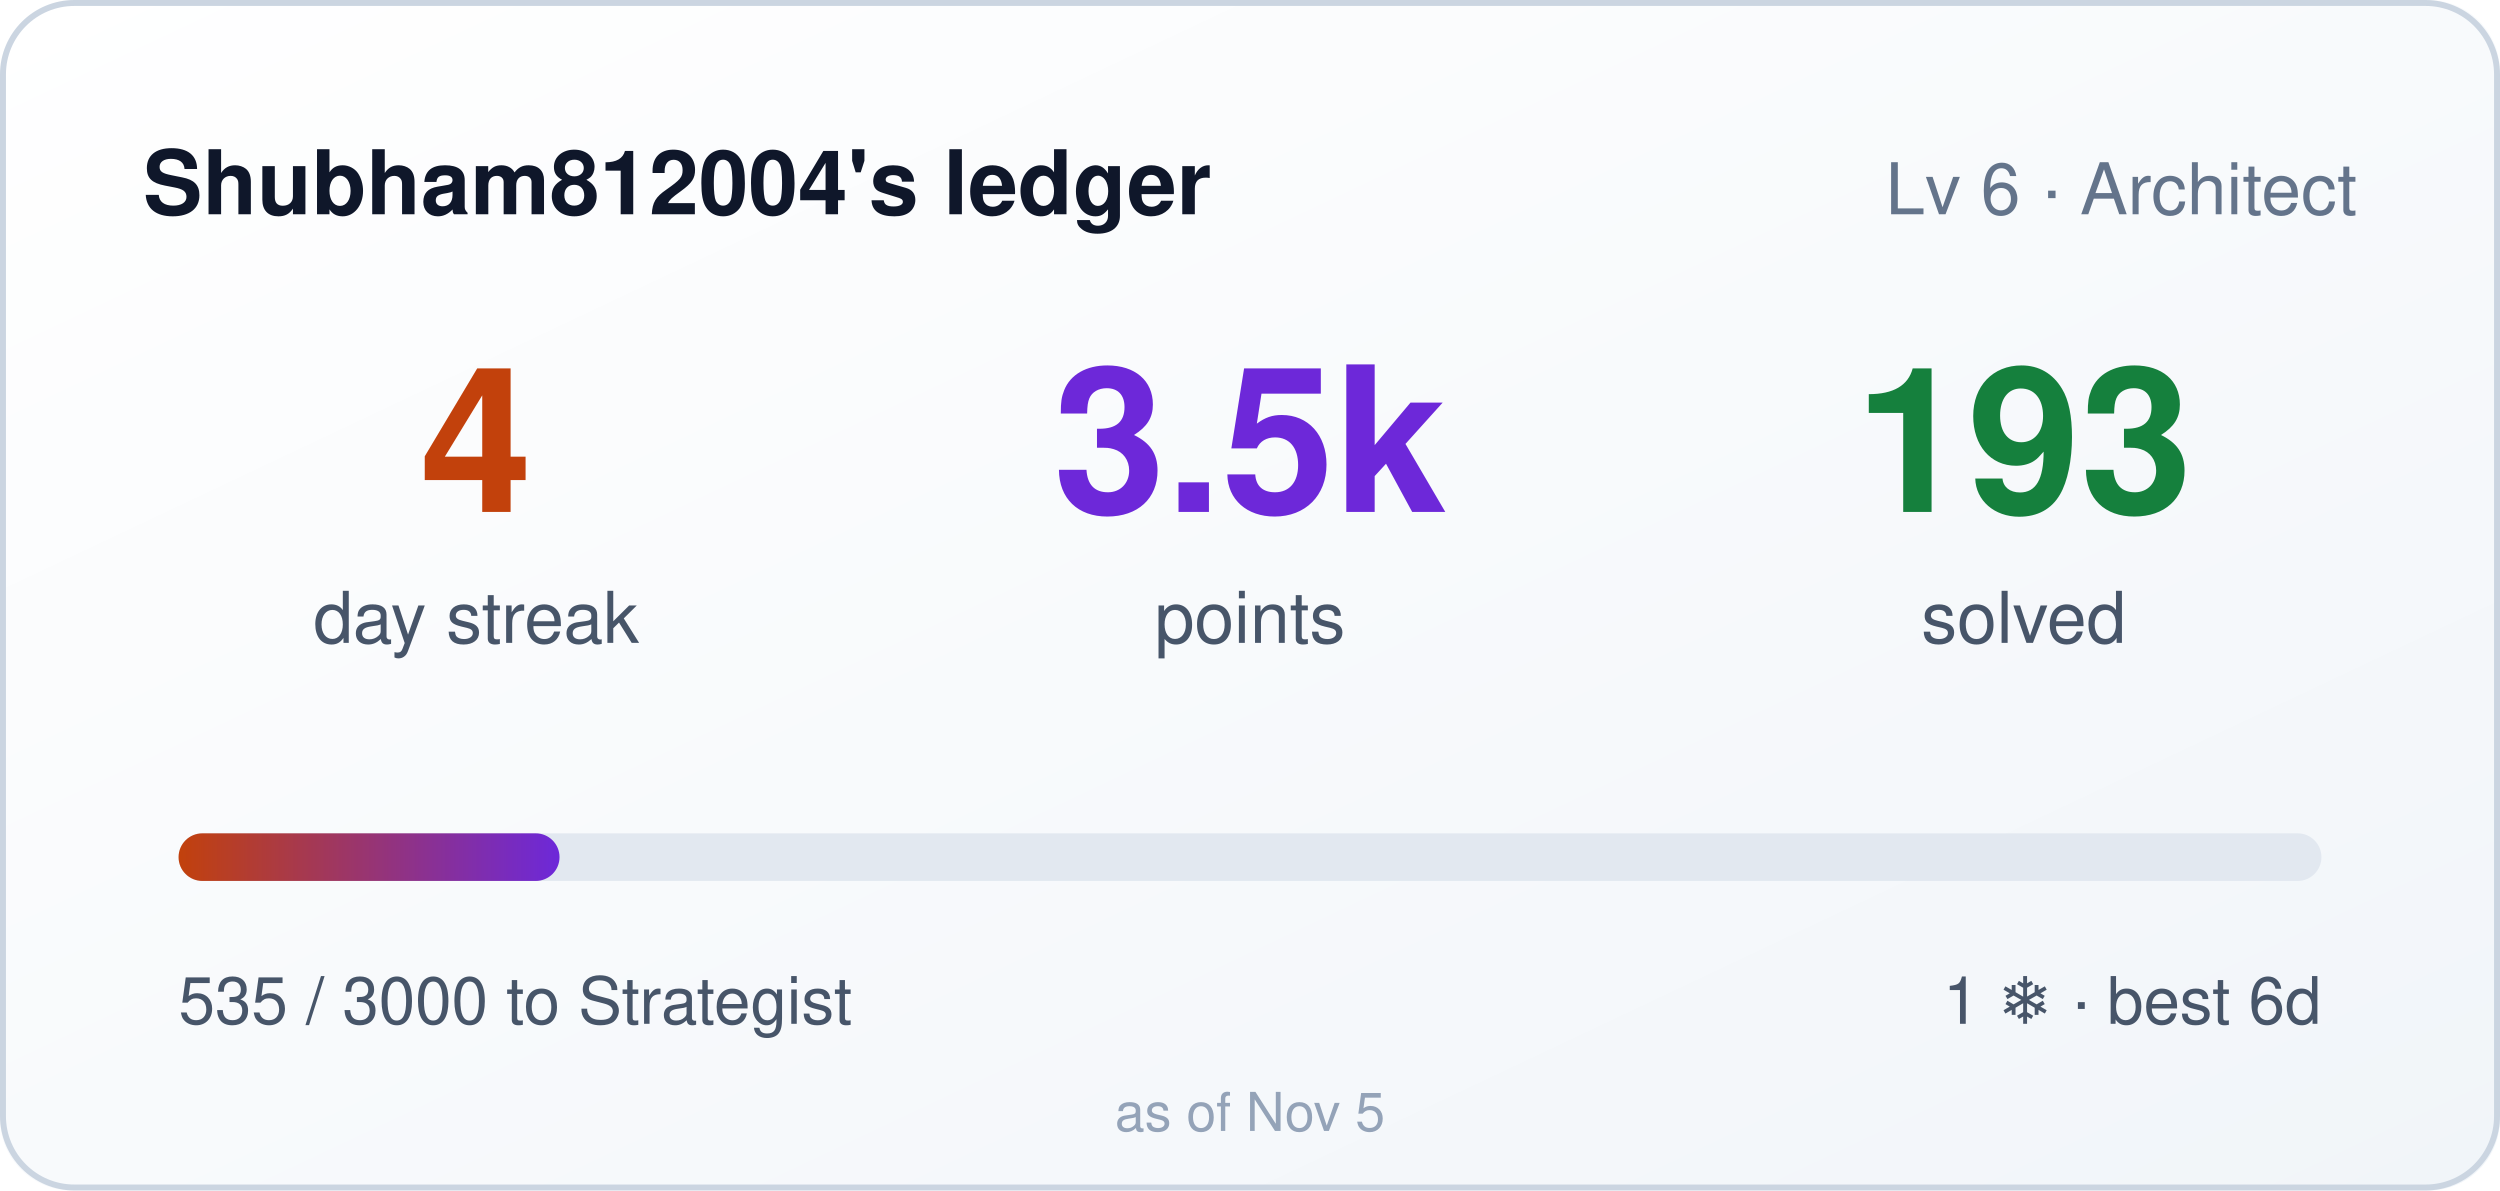
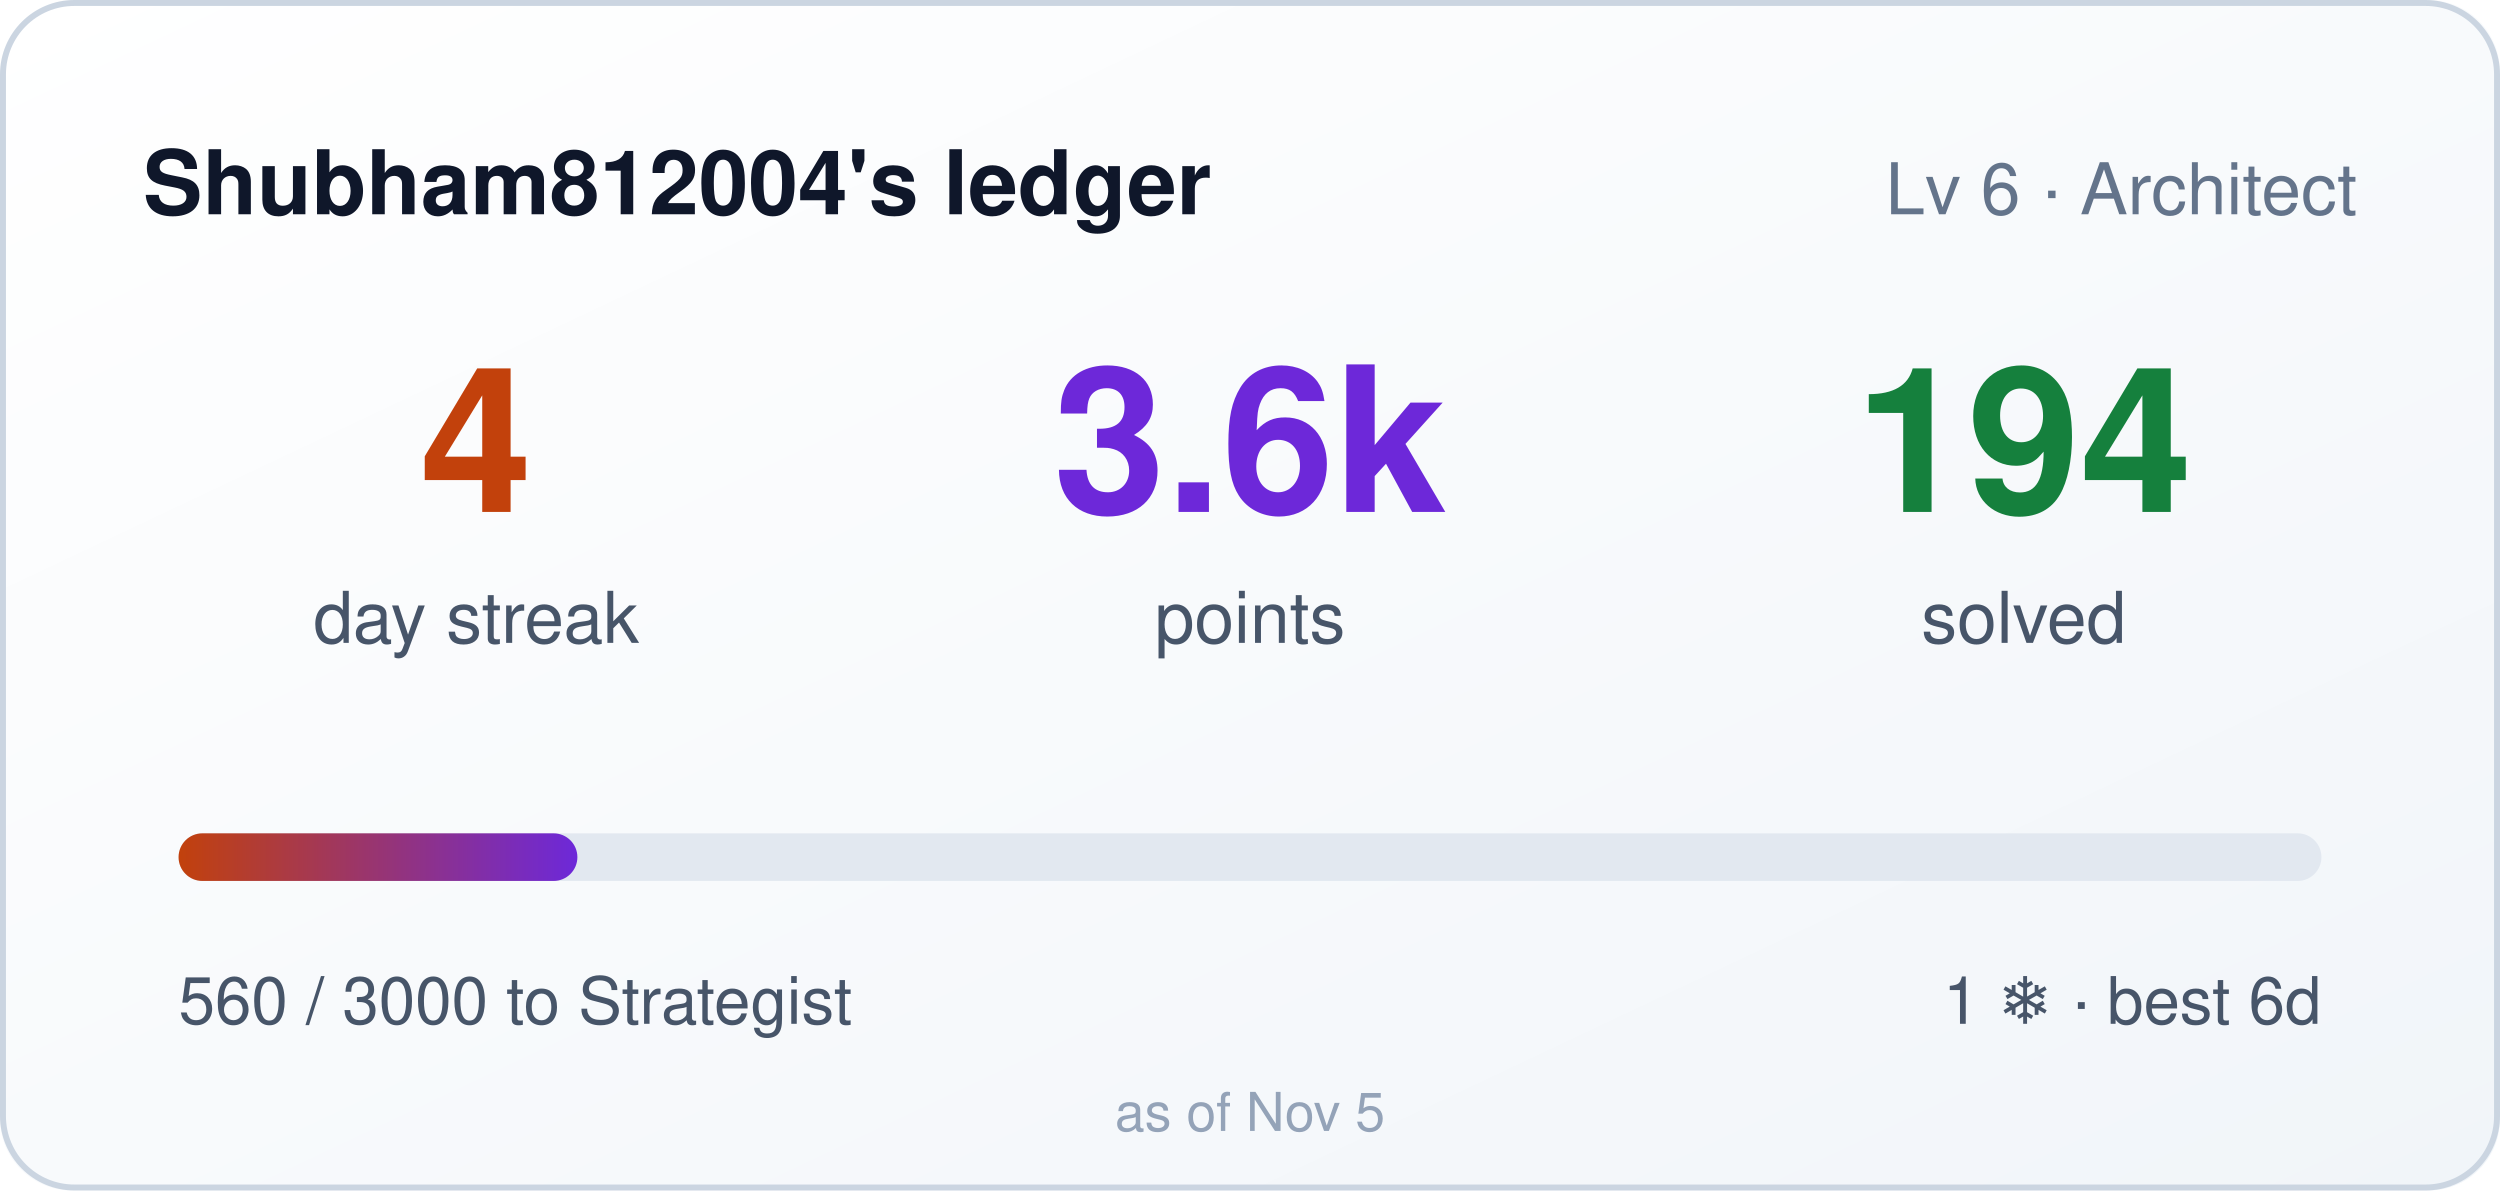
- <svg xmlns="http://www.w3.org/2000/svg" width="420" height="200" role="img" aria-label="Shubham812004's ledger: 4 day streak, 3535 points">
+ <svg xmlns="http://www.w3.org/2000/svg" width="420" height="200" role="img" aria-label="Shubham812004's ledger: 4 day streak, 3560 points">
  <style>
    .bar,.n{transform-box:fill-box}
    .bar{transform-origin:left center}
    @media (prefers-reduced-motion: no-preference){
      .bar{animation:cl-grow .9s cubic-bezier(.22,1,.36,1) both}
      .n{animation:cl-rise .5s ease-out both}
      .n2{animation-delay:.08s}
      .n3{animation-delay:.16s}
    }
    @keyframes cl-grow{from{transform:scaleX(0)}to{transform:scaleX(1)}}
    @keyframes cl-rise{from{opacity:0;transform:translateY(6px)}to{opacity:1;transform:none}}
  </style>
  <defs>
    <linearGradient id="bg" x1="0" y1="0" x2="1" y2="1">
      <stop offset="0" stop-color="#ffffff" />
      <stop offset="1" stop-color="#f1f5f9" />
    </linearGradient>
    <linearGradient id="bar" x1="0" y1="0" x2="1" y2="0">
      <stop offset="0" stop-color="#c2410c" />
      <stop offset="1" stop-color="#6d28d9" />
    </linearGradient>
  </defs>
  <rect width="420" height="200" rx="12" fill="url(#bg)" />
  <rect x="0.5" y="0.5" width="419" height="199" rx="12" fill="none" stroke="#cbd5e1" />
  <text x="24" y="36" fill="#0f172a" font-size="15" font-weight="600" font-family="Segoe UI,Helvetica,Arial,sans-serif">Shubham812004's ledger</text>
  <text x="396" y="36" fill="#64748b" font-size="12" text-anchor="end" font-family="Segoe UI,Helvetica,Arial,sans-serif">Lv 6 · Architect</text>
  <g font-family="Segoe UI,Helvetica,Arial,sans-serif">
    <text class="n n1" x="80" y="86" fill="#c2410c" font-size="34" font-weight="700" text-anchor="middle">4</text>
    <text x="80" y="108" fill="#475569" font-size="12" text-anchor="middle">day streak</text>
-     <text class="n n2" x="210" y="86" fill="#6d28d9" font-size="34" font-weight="700" text-anchor="middle">3.5k</text>
+     <text class="n n2" x="210" y="86" fill="#6d28d9" font-size="34" font-weight="700" text-anchor="middle">3.6k</text>
    <text x="210" y="108" fill="#475569" font-size="12" text-anchor="middle">points</text>
-     <text class="n n3" x="340" y="86" fill="#15803d" font-size="34" font-weight="700" text-anchor="middle">193</text>
+     <text class="n n3" x="340" y="86" fill="#15803d" font-size="34" font-weight="700" text-anchor="middle">194</text>
    <text x="340" y="108" fill="#475569" font-size="12" text-anchor="middle">solved</text>
  </g>
  <rect x="30" y="140" width="360" height="8" rx="4" fill="#e2e8f0" />
-   <rect class="bar" x="30" y="140" width="64" height="8" rx="4" fill="url(#bar)" />
-   <text x="30" y="172" fill="#475569" font-size="11" font-family="Segoe UI,Helvetica,Arial,sans-serif">535 / 3000 to Strategist</text>
+   <rect class="bar" x="30" y="140" width="67" height="8" rx="4" fill="url(#bar)" />
+   <text x="30" y="172" fill="#475569" font-size="11" font-family="Segoe UI,Helvetica,Arial,sans-serif">560 / 3000 to Strategist</text>
  <text x="390" y="172" fill="#475569" font-size="11" text-anchor="end" font-family="Segoe UI,Helvetica,Arial,sans-serif">1 ❄ · best 6d</text>
  <text x="210" y="190" fill="#94a3b8" font-size="9" text-anchor="middle" font-family="Segoe UI,Helvetica,Arial,sans-serif">as of Nov 5</text>
</svg>
